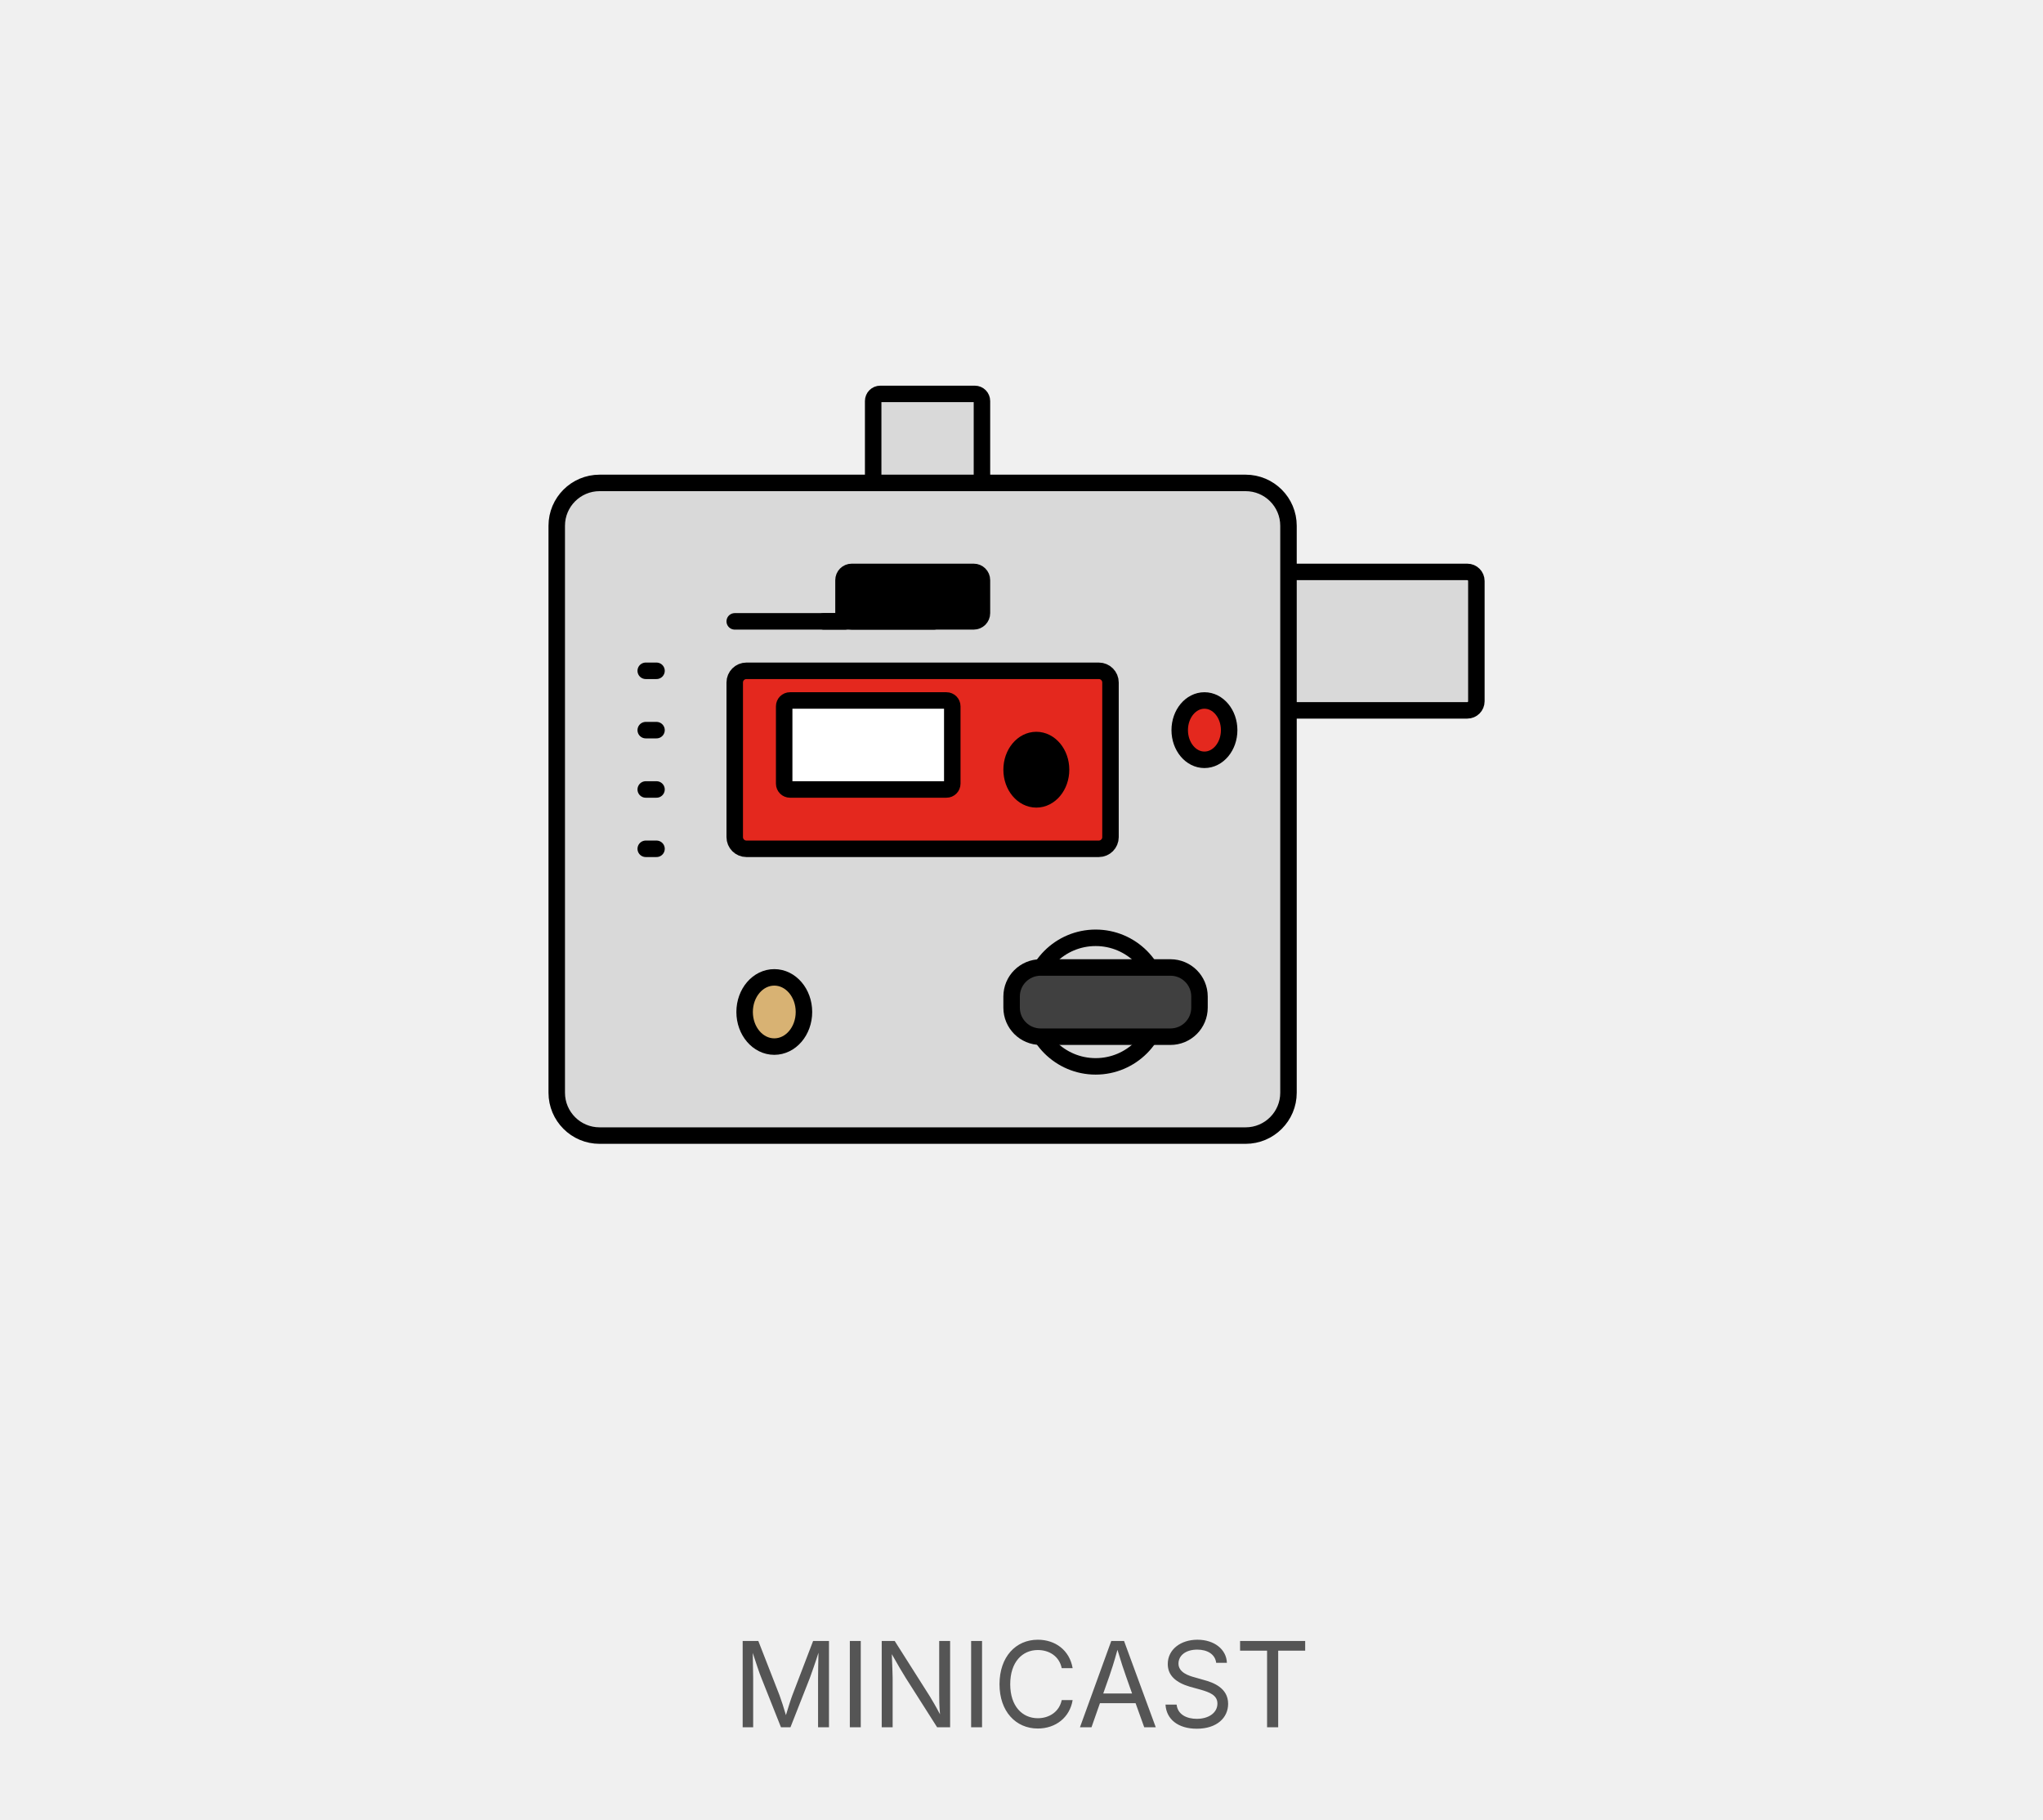
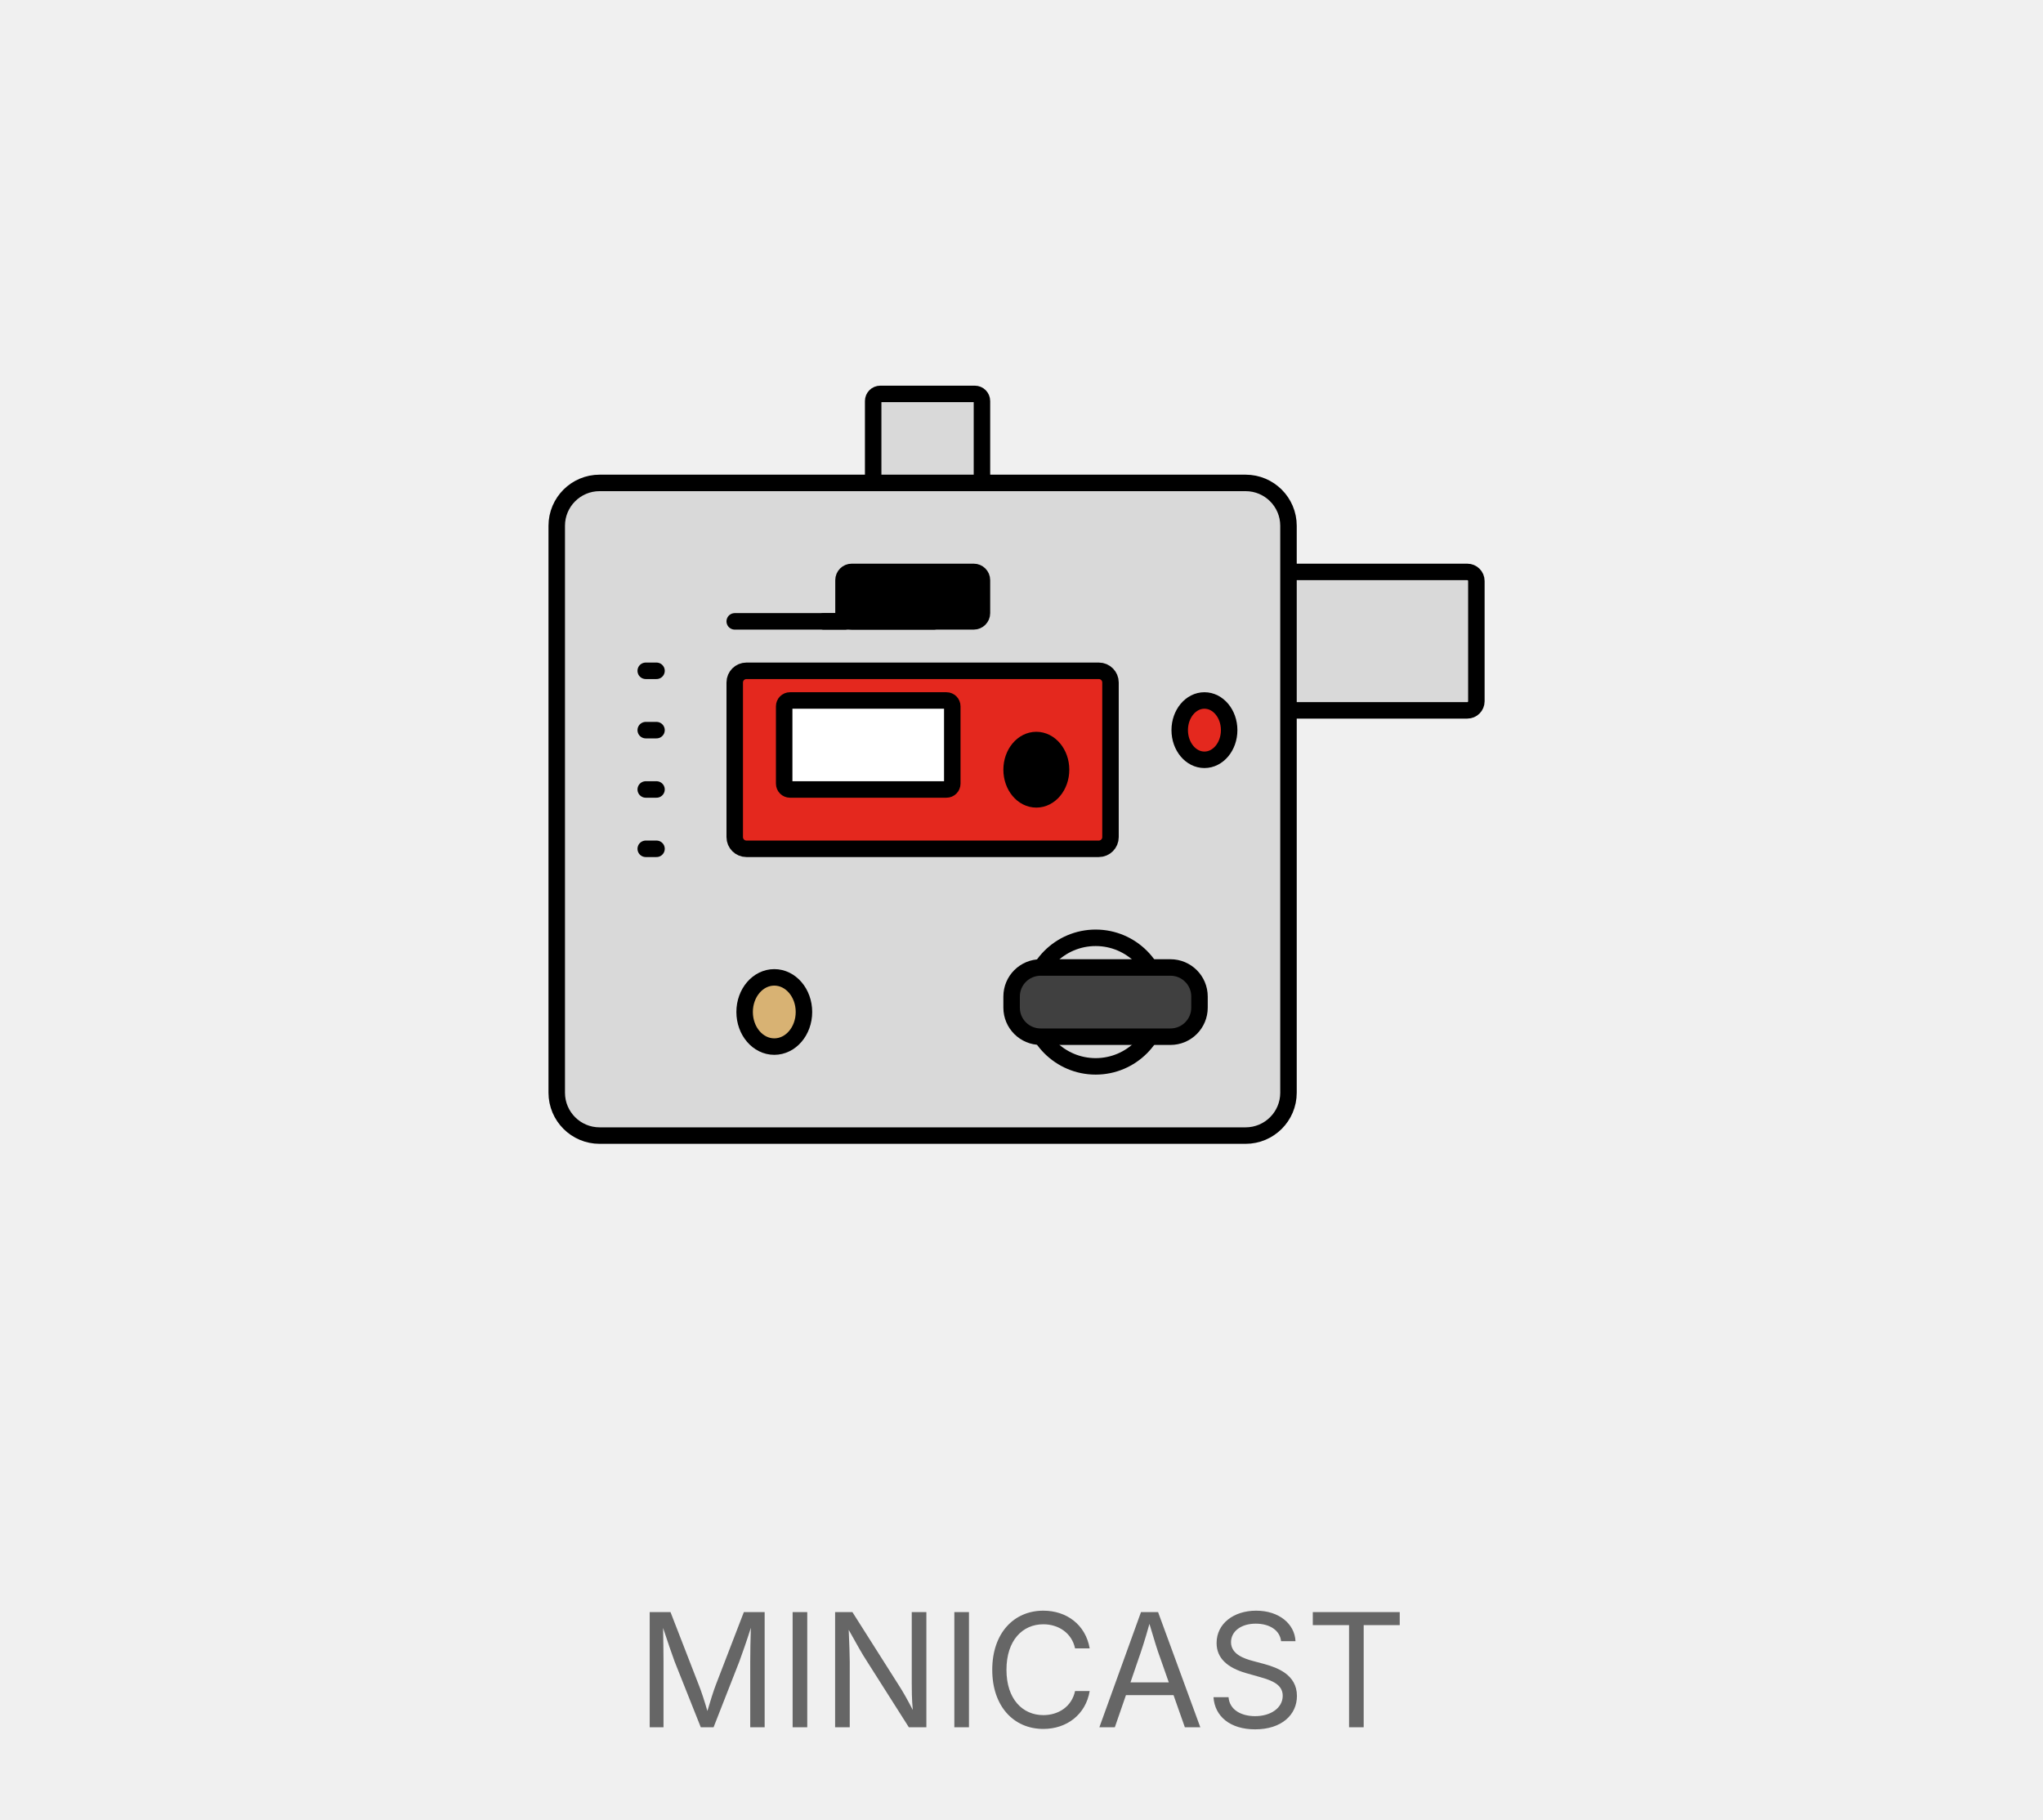
<svg xmlns="http://www.w3.org/2000/svg" width="130.25px" height="116px" overflow="hidden" viewBox="-29.125 -29.125 130.25 138">
  <rect id="bounding-box" x="-29.125" y="-29.125" width="130.25" height="116" fill="none" pointer-events="all" />
  <g id="svg_scaling_group" transform="scale(0.7499985)">
    <g transform="translate(-986 -193)">
      <path d="M1019 194.723C1019 194.324 1019.32 194 1019.72 194L1029.28 194C1029.68 194 1030 194.324 1030 194.723L1030 206.277C1030 206.676 1029.68 207 1029.28 207L1019.72 207C1019.32 207 1019 206.676 1019 206.277Z" stroke="#000000" stroke-width="1.667" stroke-linejoin="round" stroke-miterlimit="10" fill="#D9D9D9" fill-rule="evenodd" />
      <path d="M1048 212.92C1048 212.412 1048.41 212 1048.92 212L1079.08 212C1079.59 212 1080 212.412 1080 212.92L1080 225.08C1080 225.588 1079.59 226 1079.08 226L1048.92 226C1048.41 226 1048 225.588 1048 225.08Z" stroke="#000000" stroke-width="1.667" stroke-linejoin="round" stroke-miterlimit="10" fill="#D9D9D9" fill-rule="evenodd" />
      <path d="M987 207.336C987 204.941 988.941 203 991.336 203L1056.66 203C1059.06 203 1061 204.941 1061 207.336L1061 264.664C1061 267.059 1059.06 269 1056.66 269L991.336 269C988.941 269 987 267.059 987 264.664Z" stroke="#000000" stroke-width="1.667" stroke-linejoin="round" stroke-miterlimit="10" fill="#D9D9D9" fill-rule="evenodd" />
      <path d="M1005 223.182C1005 222.529 1005.53 222 1006.18 222L1041.82 222C1042.47 222 1043 222.529 1043 223.182L1043 238.818C1043 239.471 1042.47 240 1041.82 240L1006.18 240C1005.53 240 1005 239.471 1005 238.818Z" stroke="#000000" stroke-width="1.667" stroke-linejoin="round" stroke-miterlimit="10" fill="#E4281E" fill-rule="evenodd" />
      <path d="M1010 225.591C1010 225.265 1010.26 225 1010.59 225L1026.41 225C1026.74 225 1027 225.265 1027 225.591L1027 233.409C1027 233.735 1026.74 234 1026.41 234L1010.59 234C1010.26 234 1010 233.735 1010 233.409Z" stroke="#000000" stroke-width="1.667" stroke-linejoin="round" stroke-miterlimit="10" fill="#FFFFFF" fill-rule="evenodd" />
      <path d="M1033 232C1033 230.343 1034.12 229 1035.5 229 1036.88 229 1038 230.343 1038 232 1038 233.657 1036.88 235 1035.5 235 1034.12 235 1033 233.657 1033 232Z" stroke="#000000" stroke-width="1.667" stroke-linejoin="round" stroke-miterlimit="10" fill-rule="evenodd" />
      <path d="M1050 228C1050 226.343 1051.12 225 1052.5 225 1053.88 225 1055 226.343 1055 228 1055 229.657 1053.88 231 1052.5 231 1051.12 231 1050 229.657 1050 228Z" stroke="#000000" stroke-width="1.667" stroke-linejoin="round" stroke-miterlimit="10" fill="#E4281E" fill-rule="evenodd" />
      <path d="M1035 255.5C1035 251.91 1037.91 249 1041.5 249 1045.09 249 1048 251.91 1048 255.5 1048 259.09 1045.09 262 1041.5 262 1037.91 262 1035 259.09 1035 255.5Z" stroke="#000000" stroke-width="1.667" stroke-linejoin="round" stroke-miterlimit="10" fill="#D9D9D9" fill-rule="evenodd" />
      <path d="M1033 254.937C1033 253.315 1034.31 252 1035.94 252L1049.06 252C1050.69 252 1052 253.315 1052 254.937L1052 256.063C1052 257.685 1050.69 259 1049.06 259L1035.94 259C1034.31 259 1033 257.685 1033 256.063Z" stroke="#000000" stroke-width="1.667" stroke-linejoin="round" stroke-miterlimit="10" fill="#404040" fill-rule="evenodd" />
      <path d="M1006 256.5C1006 254.567 1007.34 253 1009 253 1010.66 253 1012 254.567 1012 256.5 1012 258.433 1010.66 260 1009 260 1007.34 260 1006 258.433 1006 256.5Z" stroke="#000000" stroke-width="1.667" stroke-miterlimit="8" fill="#D8B273" fill-rule="evenodd" />
      <path d="M1005 217 1016.15 217" stroke="#000000" stroke-width="1.667" stroke-linecap="round" stroke-linejoin="round" stroke-miterlimit="10" fill="none" fill-rule="evenodd" />
      <path d="M1014 217 1025.15 217" stroke="#000000" stroke-width="1.667" stroke-linecap="round" stroke-linejoin="round" stroke-miterlimit="10" fill="none" fill-rule="evenodd" />
      <path d="M1016 212.833C1016 212.373 1016.37 212 1016.83 212L1029.17 212C1029.63 212 1030 212.373 1030 212.833L1030 216.167C1030 216.627 1029.63 217 1029.17 217L1016.83 217C1016.37 217 1016 216.627 1016 216.167Z" stroke="#000000" stroke-width="1.667" stroke-linejoin="round" stroke-miterlimit="10" fill-rule="evenodd" />
      <path d="M996 222 997.09 222" stroke="#000000" stroke-width="1.667" stroke-linecap="round" stroke-linejoin="round" stroke-miterlimit="10" fill="none" fill-rule="evenodd" />
      <path d="M996 228 997.09 228" stroke="#000000" stroke-width="1.667" stroke-linecap="round" stroke-linejoin="round" stroke-miterlimit="10" fill="none" fill-rule="evenodd" />
      <path d="M996 234 997.09 234" stroke="#000000" stroke-width="1.667" stroke-linecap="round" stroke-linejoin="round" stroke-miterlimit="10" fill="none" fill-rule="evenodd" />
      <path d="M996 240 997.09 240" stroke="#000000" stroke-width="1.667" stroke-linecap="round" stroke-linejoin="round" stroke-miterlimit="10" fill="none" fill-rule="evenodd" />
    </g>
  </g>
-   <text x="36" y="101.875" text-anchor="middle" font-family="-apple-system, BlinkMacSystemFont, sans-serif" font-size="9" fill="#555555" data-labeled="true">MINICAST</text>
+   <text x="36" y="101.875" text-anchor="middle" font-family="-apple-system, BlinkMacSystemFont, sans-serif" font-size="12" fill="#666666" data-labeled="true">MINICAST</text>
</svg>
